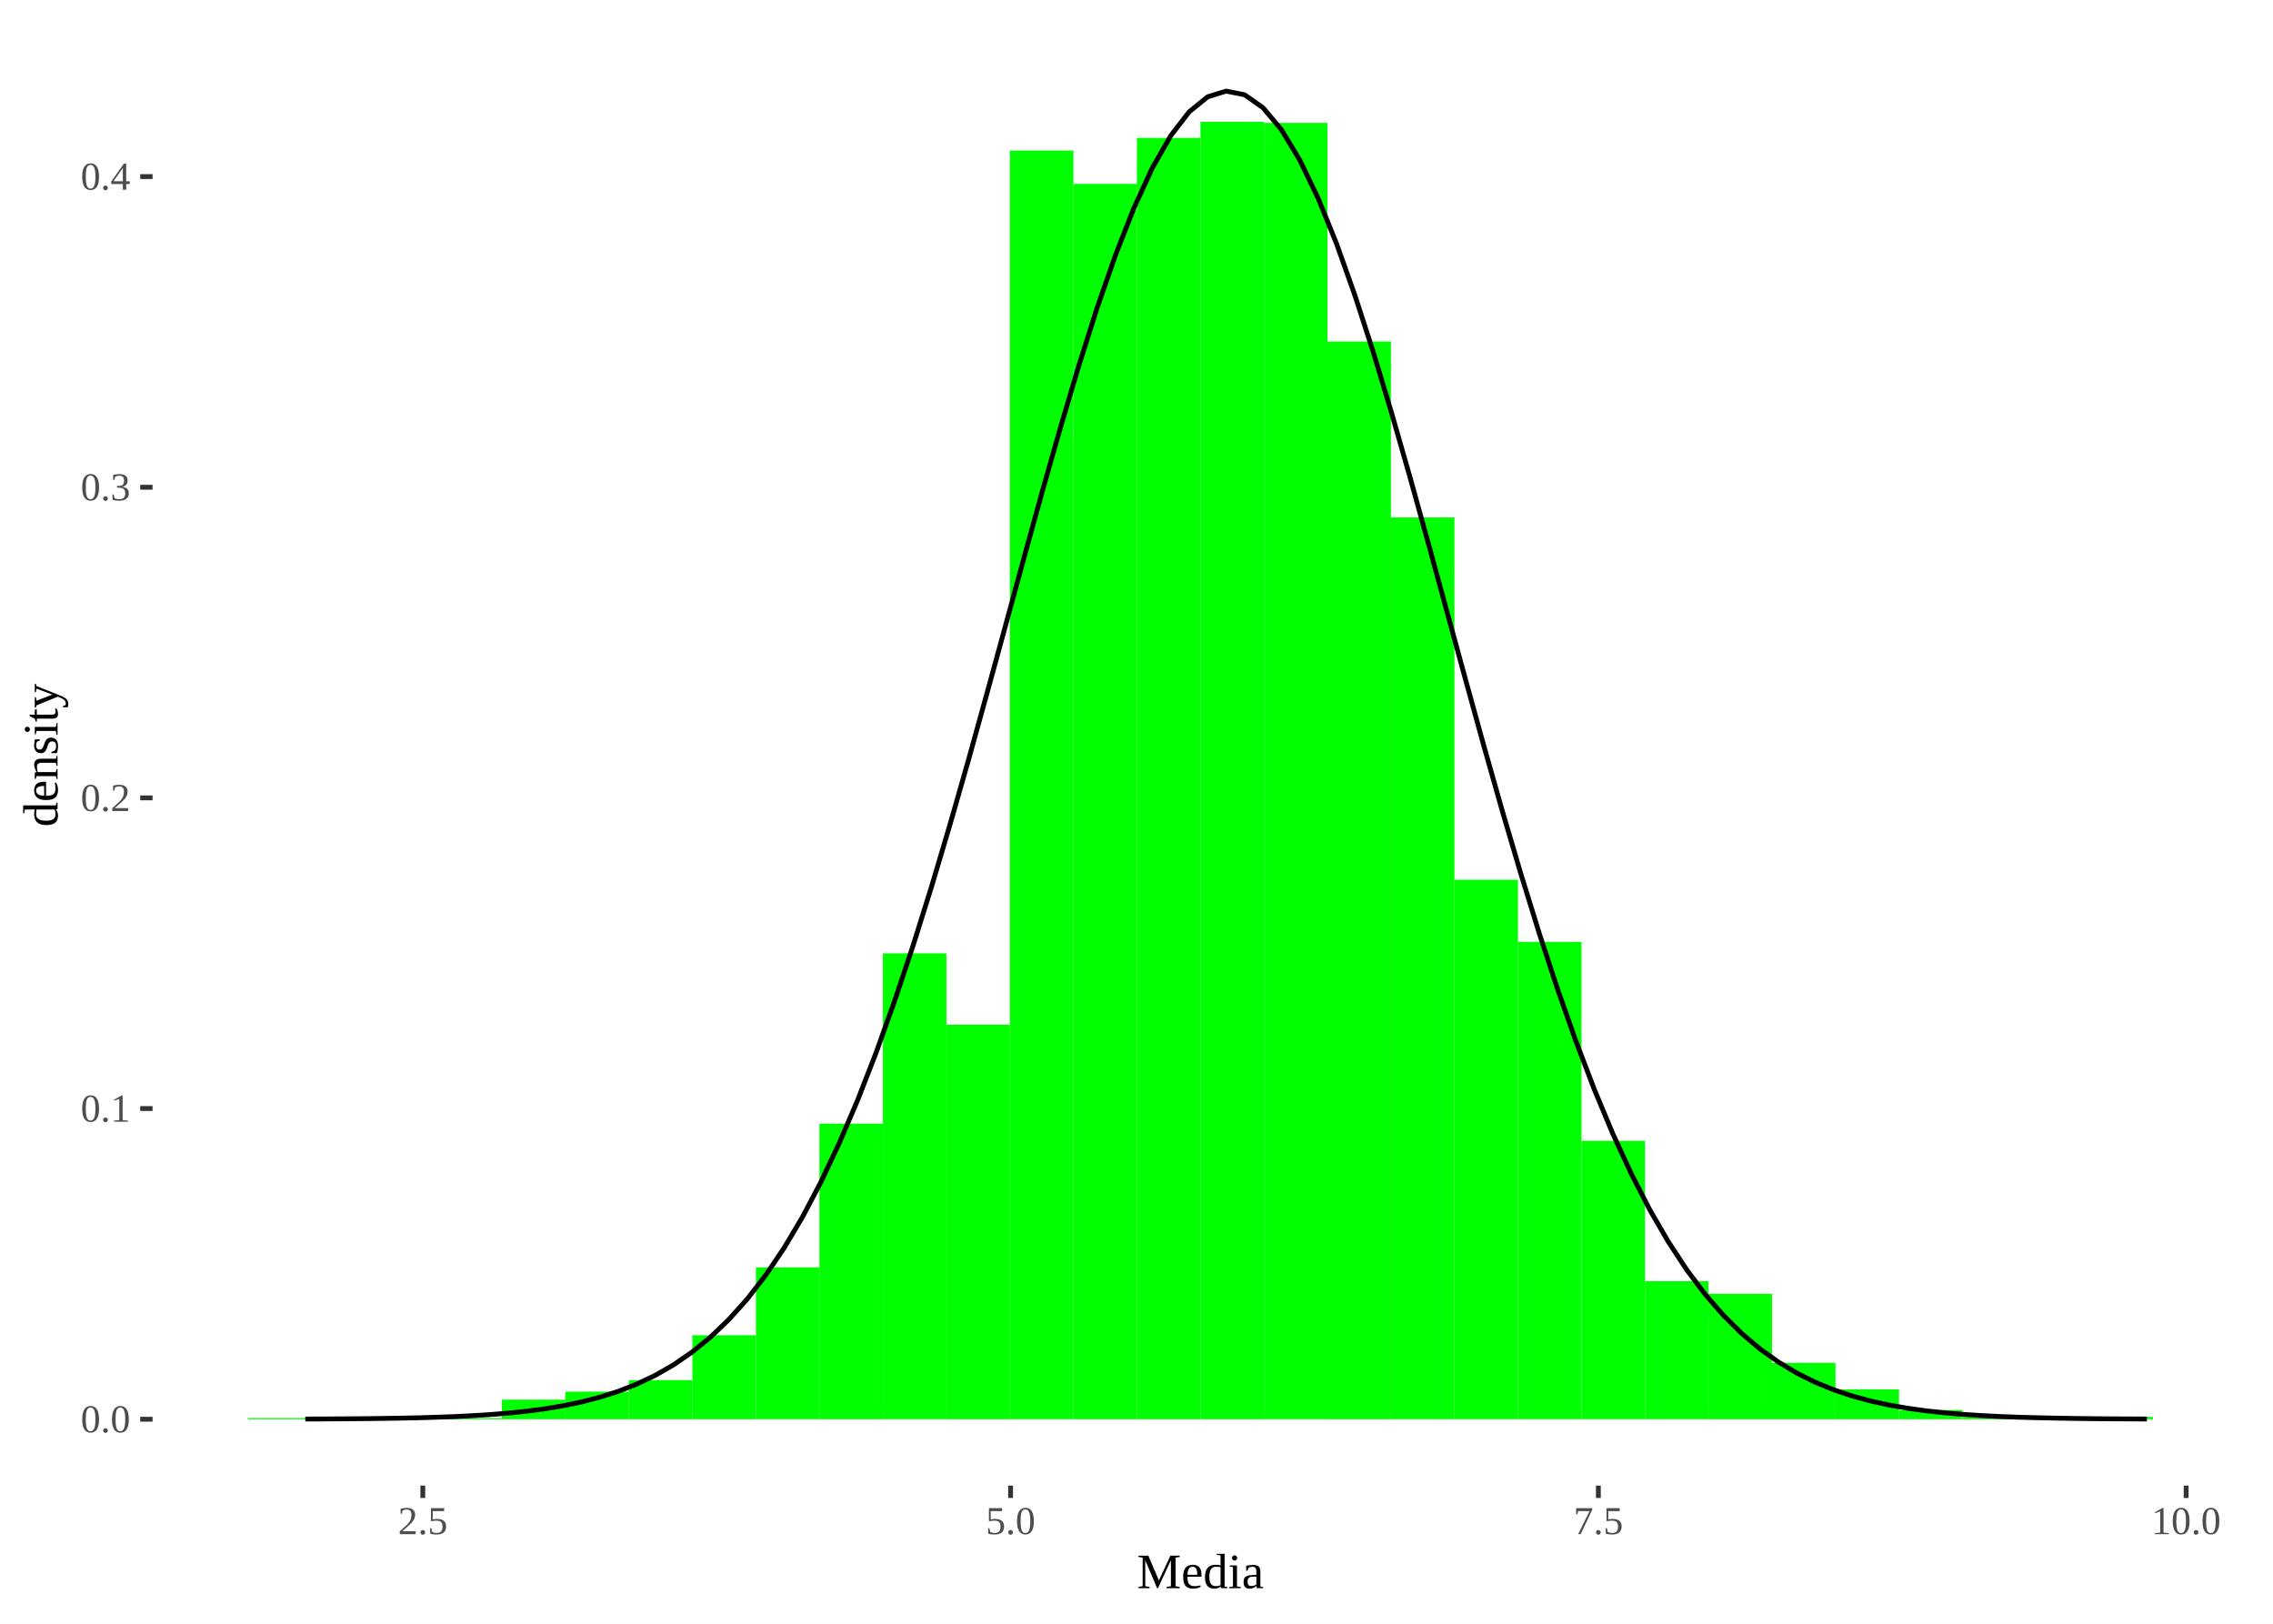
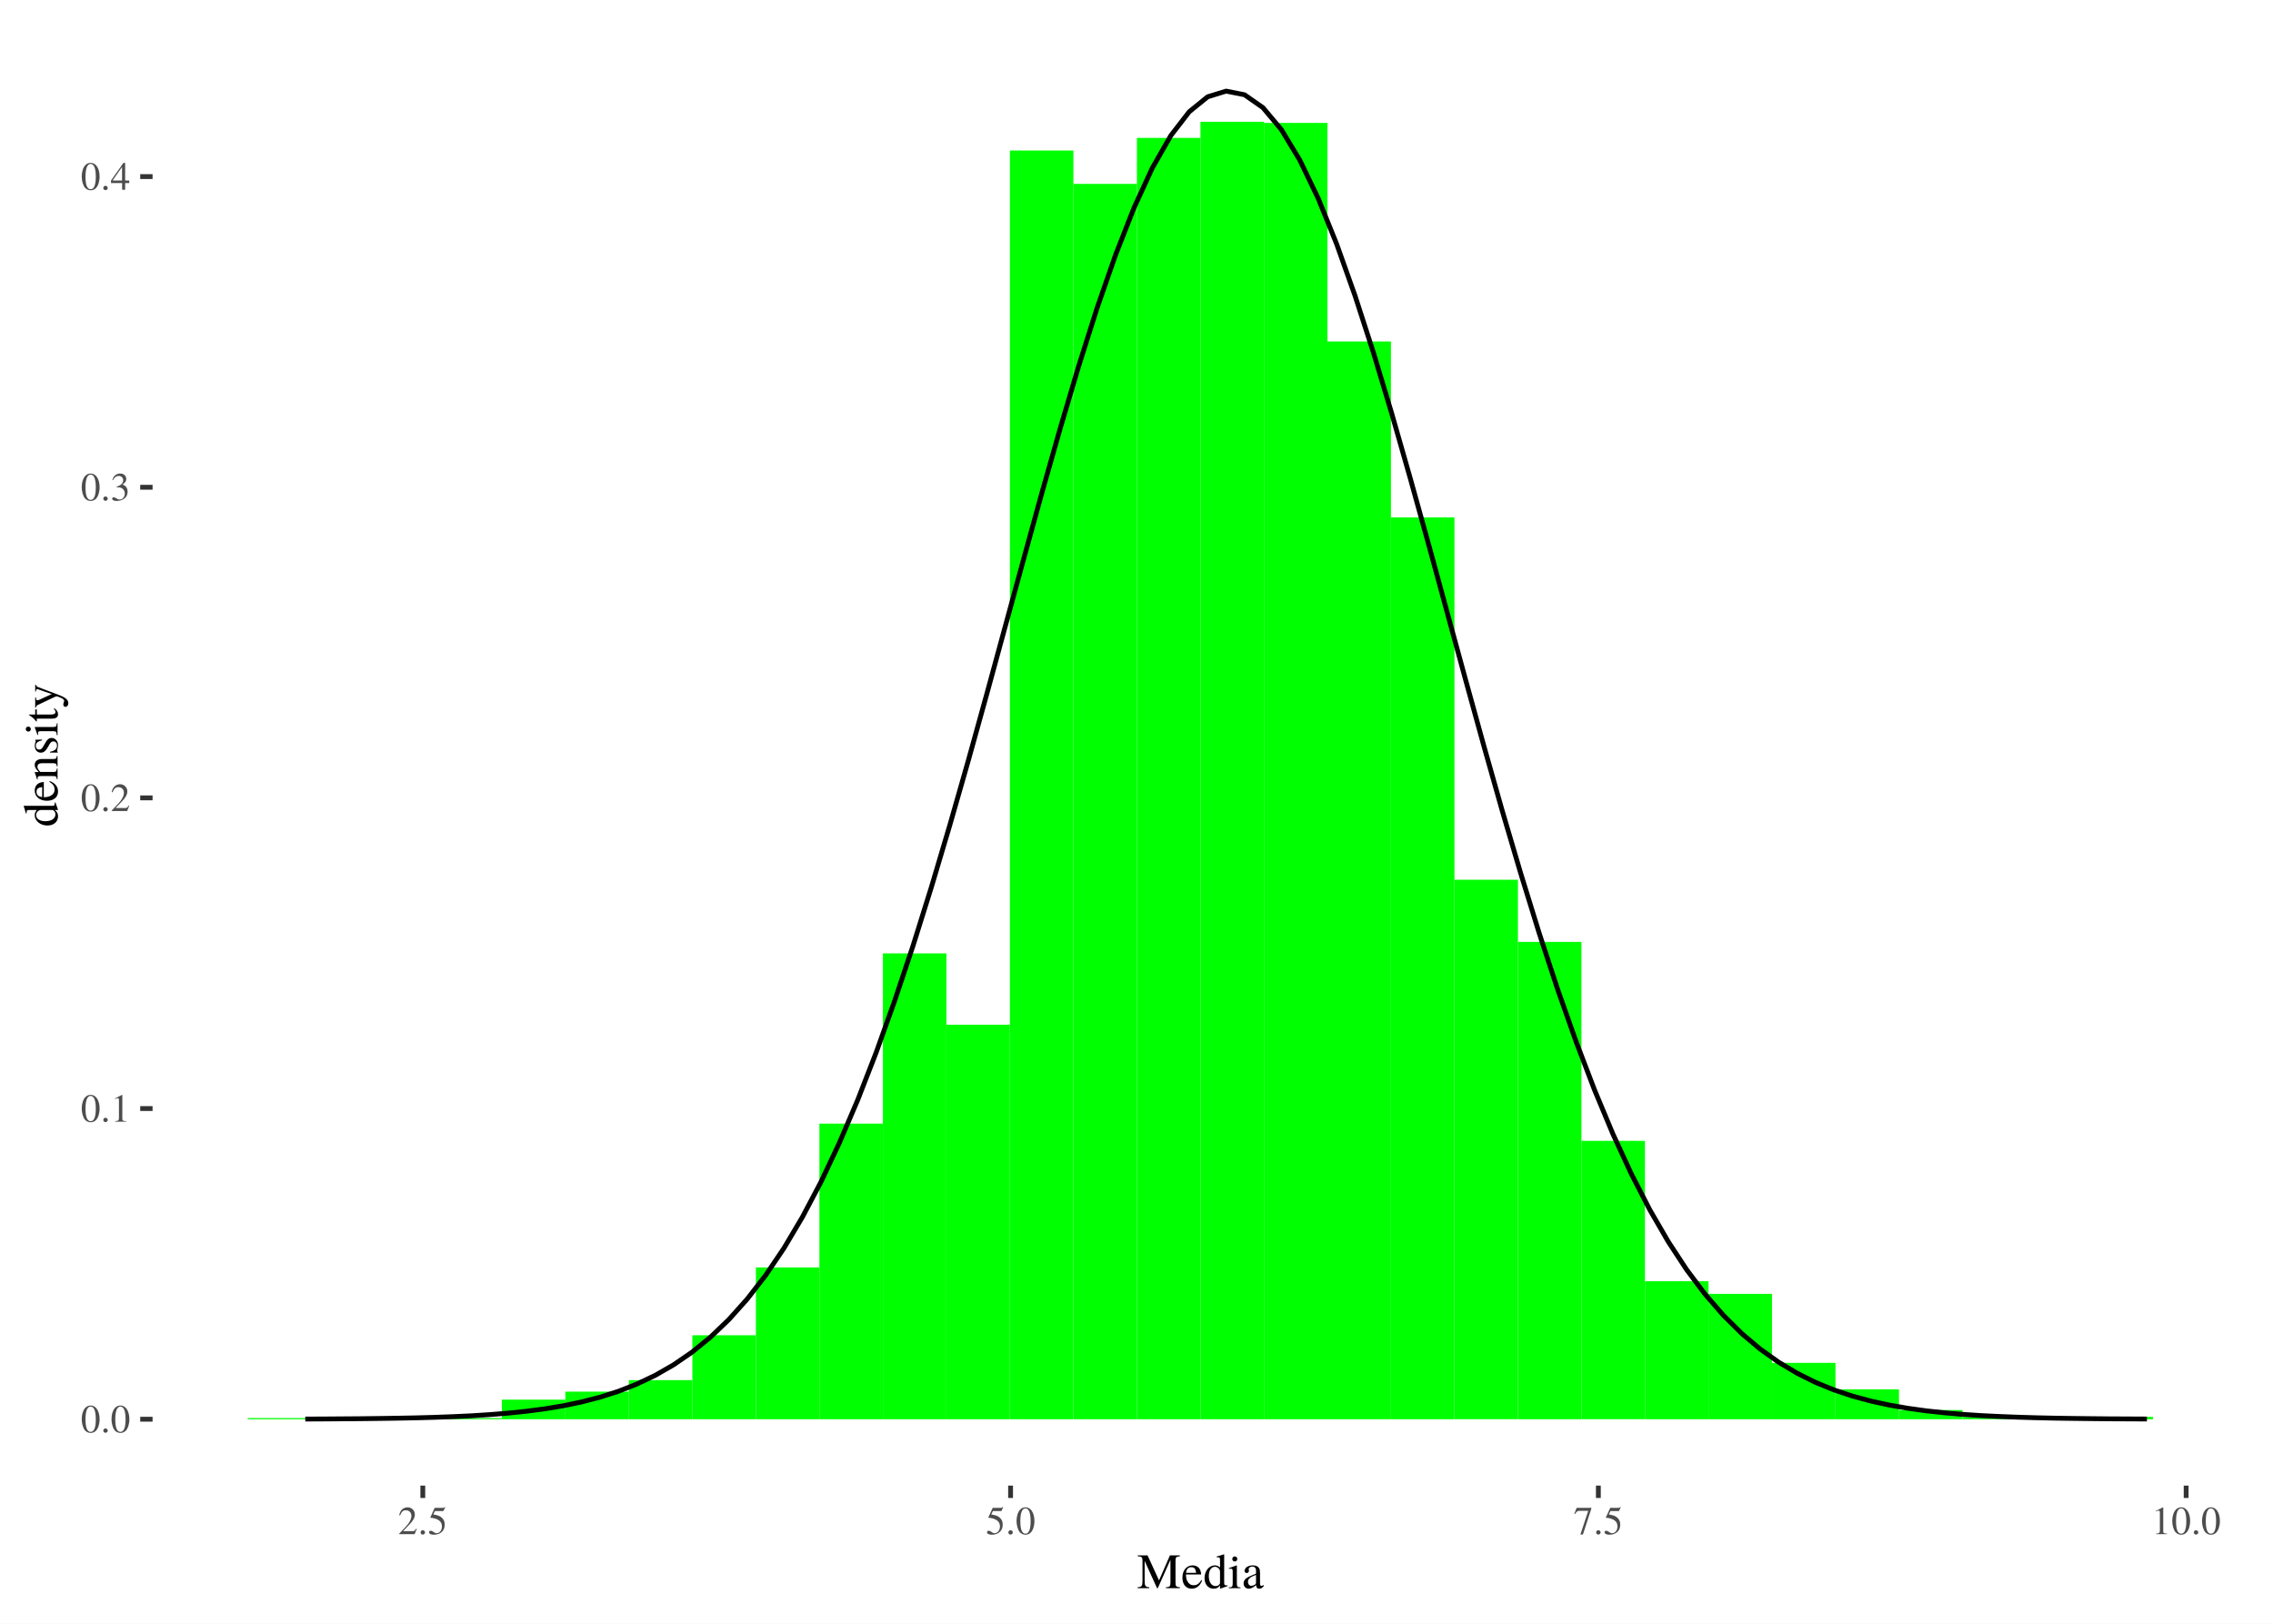
<svg xmlns="http://www.w3.org/2000/svg" viewBox="0 0 504.00 360.00">
  <defs>
    <style type="text/css">
    line, polyline, polygon, path, rect, circle {
      fill: none;
      stroke: #000000;
      stroke-linecap: round;
      stroke-linejoin: round;
      stroke-miterlimit: 10.00;
    }
  </style>
  </defs>
  <rect width="100%" height="100%" style="stroke: none; fill: #FFFFFF;" />
  <defs>
    <clipPath id="cpMzMuODN8NDk4LjUyfDMyOS4zOHw1LjQ4">
      <rect x="33.83" y="5.48" width="464.69" height="323.90" />
    </clipPath>
  </defs>
  <rect x="54.95" y="314.40" width="14.08" height="0.26" style="stroke-width: 1.07; stroke: none; stroke-linecap: square; stroke-linejoin: miter; fill: #00FF00;" clip-path="url(#cpMzMuODN8NDk4LjUyfDMyOS4zOHw1LjQ4)" />
-   <rect x="69.04" y="314.40" width="14.08" height="0.26" style="stroke-width: 1.07; stroke: none; stroke-linecap: square; stroke-linejoin: miter; fill: #00FF00;" clip-path="url(#cpMzMuODN8NDk4LjUyfDMyOS4zOHw1LjQ4)" />
+   <rect x="69.03" y="314.40" width="14.08" height="0.26" style="stroke-width: 1.07; stroke: none; stroke-linecap: square; stroke-linejoin: miter; fill: #00FF00;" clip-path="url(#cpMzMuODN8NDk4LjUyfDMyOS4zOHw1LjQ4)" />
  <rect x="83.12" y="314.40" width="14.08" height="0.26" style="stroke-width: 1.07; stroke: none; stroke-linecap: square; stroke-linejoin: miter; fill: #00FF00;" clip-path="url(#cpMzMuODN8NDk4LjUyfDMyOS4zOHw1LjQ4)" />
  <rect x="97.20" y="314.40" width="14.08" height="0.26" style="stroke-width: 1.07; stroke: none; stroke-linecap: square; stroke-linejoin: miter; fill: #00FF00;" clip-path="url(#cpMzMuODN8NDk4LjUyfDMyOS4zOHw1LjQ4)" />
  <rect x="111.28" y="310.32" width="14.08" height="4.34" style="stroke-width: 1.07; stroke: none; stroke-linecap: square; stroke-linejoin: miter; fill: #00FF00;" clip-path="url(#cpMzMuODN8NDk4LjUyfDMyOS4zOHw1LjQ4)" />
  <rect x="125.36" y="308.54" width="14.08" height="6.12" style="stroke-width: 1.07; stroke: none; stroke-linecap: square; stroke-linejoin: miter; fill: #00FF00;" clip-path="url(#cpMzMuODN8NDk4LjUyfDMyOS4zOHw1LjQ4)" />
  <rect x="139.44" y="305.99" width="14.08" height="8.67" style="stroke-width: 1.07; stroke: none; stroke-linecap: square; stroke-linejoin: miter; fill: #00FF00;" clip-path="url(#cpMzMuODN8NDk4LjUyfDMyOS4zOHw1LjQ4)" />
  <rect x="153.52" y="296.04" width="14.08" height="18.62" style="stroke-width: 1.07; stroke: none; stroke-linecap: square; stroke-linejoin: miter; fill: #00FF00;" clip-path="url(#cpMzMuODN8NDk4LjUyfDMyOS4zOHw1LjQ4)" />
-   <rect x="167.61" y="280.99" width="14.08" height="33.66" style="stroke-width: 1.07; stroke: none; stroke-linecap: square; stroke-linejoin: miter; fill: #00FF00;" clip-path="url(#cpMzMuODN8NDk4LjUyfDMyOS4zOHw1LjQ4)" />
+   <rect x="167.61" y="281.00" width="14.08" height="33.66" style="stroke-width: 1.07; stroke: none; stroke-linecap: square; stroke-linejoin: miter; fill: #00FF00;" clip-path="url(#cpMzMuODN8NDk4LjUyfDMyOS4zOHw1LjQ4)" />
  <rect x="181.69" y="249.12" width="14.08" height="65.54" style="stroke-width: 1.07; stroke: none; stroke-linecap: square; stroke-linejoin: miter; fill: #00FF00;" clip-path="url(#cpMzMuODN8NDk4LjUyfDMyOS4zOHw1LjQ4)" />
-   <rect x="195.77" y="211.37" width="14.08" height="103.28" style="stroke-width: 1.07; stroke: none; stroke-linecap: square; stroke-linejoin: miter; fill: #00FF00;" clip-path="url(#cpMzMuODN8NDk4LjUyfDMyOS4zOHw1LjQ4)" />
+   <rect x="195.77" y="211.38" width="14.08" height="103.28" style="stroke-width: 1.07; stroke: none; stroke-linecap: square; stroke-linejoin: miter; fill: #00FF00;" clip-path="url(#cpMzMuODN8NDk4LjUyfDMyOS4zOHw1LjQ4)" />
  <rect x="209.85" y="227.19" width="14.08" height="87.47" style="stroke-width: 1.07; stroke: none; stroke-linecap: square; stroke-linejoin: miter; fill: #00FF00;" clip-path="url(#cpMzMuODN8NDk4LjUyfDMyOS4zOHw1LjQ4)" />
-   <rect x="223.93" y="33.37" width="14.08" height="281.28" style="stroke-width: 1.07; stroke: none; stroke-linecap: square; stroke-linejoin: miter; fill: #00FF00;" clip-path="url(#cpMzMuODN8NDk4LjUyfDMyOS4zOHw1LjQ4)" />
+   <rect x="223.93" y="33.37" width="14.08" height="281.29" style="stroke-width: 1.07; stroke: none; stroke-linecap: square; stroke-linejoin: miter; fill: #00FF00;" clip-path="url(#cpMzMuODN8NDk4LjUyfDMyOS4zOHw1LjQ4)" />
  <rect x="238.01" y="40.77" width="14.08" height="273.89" style="stroke-width: 1.07; stroke: none; stroke-linecap: square; stroke-linejoin: miter; fill: #00FF00;" clip-path="url(#cpMzMuODN8NDk4LjUyfDMyOS4zOHw1LjQ4)" />
  <rect x="252.09" y="30.57" width="14.08" height="284.09" style="stroke-width: 1.07; stroke: none; stroke-linecap: square; stroke-linejoin: miter; fill: #00FF00;" clip-path="url(#cpMzMuODN8NDk4LjUyfDMyOS4zOHw1LjQ4)" />
  <rect x="266.18" y="27.00" width="14.08" height="287.66" style="stroke-width: 1.07; stroke: none; stroke-linecap: square; stroke-linejoin: miter; fill: #00FF00;" clip-path="url(#cpMzMuODN8NDk4LjUyfDMyOS4zOHw1LjQ4)" />
-   <rect x="280.26" y="27.25" width="14.08" height="287.40" style="stroke-width: 1.07; stroke: none; stroke-linecap: square; stroke-linejoin: miter; fill: #00FF00;" clip-path="url(#cpMzMuODN8NDk4LjUyfDMyOS4zOHw1LjQ4)" />
+   <rect x="280.26" y="27.25" width="14.08" height="287.41" style="stroke-width: 1.07; stroke: none; stroke-linecap: square; stroke-linejoin: miter; fill: #00FF00;" clip-path="url(#cpMzMuODN8NDk4LjUyfDMyOS4zOHw1LjQ4)" />
  <rect x="294.34" y="75.71" width="14.08" height="238.95" style="stroke-width: 1.07; stroke: none; stroke-linecap: square; stroke-linejoin: miter; fill: #00FF00;" clip-path="url(#cpMzMuODN8NDk4LjUyfDMyOS4zOHw1LjQ4)" />
-   <rect x="308.42" y="114.72" width="14.08" height="199.93" style="stroke-width: 1.07; stroke: none; stroke-linecap: square; stroke-linejoin: miter; fill: #00FF00;" clip-path="url(#cpMzMuODN8NDk4LjUyfDMyOS4zOHw1LjQ4)" />
+   <rect x="308.42" y="114.72" width="14.08" height="199.94" style="stroke-width: 1.07; stroke: none; stroke-linecap: square; stroke-linejoin: miter; fill: #00FF00;" clip-path="url(#cpMzMuODN8NDk4LjUyfDMyOS4zOHw1LjQ4)" />
  <rect x="322.50" y="195.05" width="14.08" height="119.60" style="stroke-width: 1.07; stroke: none; stroke-linecap: square; stroke-linejoin: miter; fill: #00FF00;" clip-path="url(#cpMzMuODN8NDk4LjUyfDMyOS4zOHw1LjQ4)" />
-   <rect x="336.58" y="208.82" width="14.08" height="105.83" style="stroke-width: 1.07; stroke: none; stroke-linecap: square; stroke-linejoin: miter; fill: #00FF00;" clip-path="url(#cpMzMuODN8NDk4LjUyfDMyOS4zOHw1LjQ4)" />
-   <rect x="350.67" y="252.94" width="14.08" height="61.71" style="stroke-width: 1.07; stroke: none; stroke-linecap: square; stroke-linejoin: miter; fill: #00FF00;" clip-path="url(#cpMzMuODN8NDk4LjUyfDMyOS4zOHw1LjQ4)" />
-   <rect x="364.75" y="284.05" width="14.08" height="30.60" style="stroke-width: 1.07; stroke: none; stroke-linecap: square; stroke-linejoin: miter; fill: #00FF00;" clip-path="url(#cpMzMuODN8NDk4LjUyfDMyOS4zOHw1LjQ4)" />
+   <rect x="336.58" y="208.83" width="14.08" height="105.83" style="stroke-width: 1.07; stroke: none; stroke-linecap: square; stroke-linejoin: miter; fill: #00FF00;" clip-path="url(#cpMzMuODN8NDk4LjUyfDMyOS4zOHw1LjQ4)" />
+   <rect x="350.66" y="252.94" width="14.08" height="61.71" style="stroke-width: 1.07; stroke: none; stroke-linecap: square; stroke-linejoin: miter; fill: #00FF00;" clip-path="url(#cpMzMuODN8NDk4LjUyfDMyOS4zOHw1LjQ4)" />
+   <rect x="364.75" y="284.06" width="14.08" height="30.60" style="stroke-width: 1.07; stroke: none; stroke-linecap: square; stroke-linejoin: miter; fill: #00FF00;" clip-path="url(#cpMzMuODN8NDk4LjUyfDMyOS4zOHw1LjQ4)" />
  <rect x="378.83" y="286.86" width="14.08" height="27.80" style="stroke-width: 1.07; stroke: none; stroke-linecap: square; stroke-linejoin: miter; fill: #00FF00;" clip-path="url(#cpMzMuODN8NDk4LjUyfDMyOS4zOHw1LjQ4)" />
  <rect x="392.91" y="302.16" width="14.08" height="12.50" style="stroke-width: 1.07; stroke: none; stroke-linecap: square; stroke-linejoin: miter; fill: #00FF00;" clip-path="url(#cpMzMuODN8NDk4LjUyfDMyOS4zOHw1LjQ4)" />
  <rect x="406.99" y="308.03" width="14.08" height="6.63" style="stroke-width: 1.07; stroke: none; stroke-linecap: square; stroke-linejoin: miter; fill: #00FF00;" clip-path="url(#cpMzMuODN8NDk4LjUyfDMyOS4zOHw1LjQ4)" />
  <rect x="421.07" y="312.62" width="14.08" height="2.04" style="stroke-width: 1.07; stroke: none; stroke-linecap: square; stroke-linejoin: miter; fill: #00FF00;" clip-path="url(#cpMzMuODN8NDk4LjUyfDMyOS4zOHw1LjQ4)" />
  <rect x="435.15" y="314.15" width="14.08" height="0.51" style="stroke-width: 1.07; stroke: none; stroke-linecap: square; stroke-linejoin: miter; fill: #00FF00;" clip-path="url(#cpMzMuODN8NDk4LjUyfDMyOS4zOHw1LjQ4)" />
  <rect x="449.24" y="314.40" width="14.08" height="0.26" style="stroke-width: 1.07; stroke: none; stroke-linecap: square; stroke-linejoin: miter; fill: #00FF00;" clip-path="url(#cpMzMuODN8NDk4LjUyfDMyOS4zOHw1LjQ4)" />
  <rect x="463.32" y="314.15" width="14.08" height="0.51" style="stroke-width: 1.07; stroke: none; stroke-linecap: square; stroke-linejoin: miter; fill: #00FF00;" clip-path="url(#cpMzMuODN8NDk4LjUyfDMyOS4zOHw1LjQ4)" />
-   <polyline points="67.69,314.61 71.77,314.60 75.85,314.57 79.94,314.54 84.02,314.49 88.11,314.43 92.19,314.35 96.27,314.23 100.36,314.09 104.44,313.89 108.52,313.64 112.61,313.31 116.69,312.89 120.77,312.36 124.86,311.68 128.94,310.83 133.03,309.77 137.11,308.47 141.19,306.87 145.28,304.93 149.36,302.59 153.44,299.78 157.53,296.46 161.61,292.55 165.69,288.00 169.78,282.72 173.86,276.68 177.95,269.80 182.03,262.05 186.11,253.40 190.20,243.83 194.28,233.33 198.36,221.93 202.45,209.68 206.53,196.65 210.61,182.93 214.70,168.64 218.78,153.94 222.87,139.01 226.95,124.04 231.03,109.24 235.12,94.85 239.20,81.10 243.28,68.23 247.37,56.48 251.45,46.07 255.53,37.20 259.62,30.05 263.70,24.77 267.79,21.46 271.87,20.20 275.95,21.01 280.04,23.87 284.12,28.73 288.20,35.48 292.29,43.99 296.37,54.07 300.45,65.55 304.54,78.19 308.62,91.77 312.71,106.04 316.79,120.77 320.87,135.72 324.96,150.68 329.04,165.45 333.12,179.84 337.21,193.69 341.29,206.89 345.37,219.32 349.46,230.91 353.54,241.60 357.62,251.38 361.71,260.23 365.79,268.18 369.88,275.24 373.96,281.47 378.04,286.90 382.13,291.61 386.21,295.66 390.29,299.10 394.38,302.01 398.46,304.45 402.54,306.48 406.63,308.15 410.71,309.51 414.80,310.62 418.88,311.51 422.96,312.22 427.05,312.79 431.13,313.23 435.21,313.58 439.30,313.84 443.38,314.05 447.46,314.21 451.55,314.32 455.63,314.41 459.72,314.48 463.80,314.53 467.88,314.57 471.97,314.59 476.05,314.61 " style="stroke-width: 1.07; stroke-linecap: butt;" clip-path="url(#cpMzMuODN8NDk4LjUyfDMyOS4zOHw1LjQ4)" />
+   <polyline points="67.69,314.62 71.77,314.60 75.85,314.57 79.94,314.54 84.02,314.49 88.10,314.43 92.19,314.35 96.27,314.24 100.36,314.09 104.44,313.90 108.52,313.64 112.61,313.31 116.69,312.89 120.77,312.36 124.86,311.68 128.94,310.83 133.02,309.78 137.11,308.47 141.19,306.87 145.28,304.93 149.36,302.59 153.44,299.79 157.53,296.46 161.61,292.56 165.69,288.00 169.78,282.73 173.86,276.68 177.94,269.80 182.03,262.06 186.11,253.40 190.20,243.83 194.28,233.33 198.36,221.93 202.45,209.68 206.53,196.65 210.61,182.93 214.70,168.64 218.78,153.95 222.86,139.01 226.95,124.04 231.03,109.24 235.12,94.85 239.20,81.10 243.28,68.23 247.37,56.48 251.45,46.07 255.53,37.20 259.62,30.05 263.70,24.77 267.78,21.46 271.87,20.20 275.95,21.01 280.04,23.87 284.12,28.73 288.20,35.48 292.29,43.99 296.37,54.08 300.45,65.55 304.54,78.19 308.62,91.77 312.70,106.04 316.79,120.77 320.87,135.72 324.96,150.68 329.04,165.45 333.12,179.84 337.21,193.69 341.29,206.89 345.37,219.32 349.46,230.91 353.54,241.60 357.62,251.38 361.71,260.24 365.79,268.18 369.88,275.24 373.96,281.47 378.04,286.90 382.13,291.61 386.21,295.66 390.29,299.10 394.38,302.01 398.46,304.45 402.54,306.48 406.63,308.15 410.71,309.51 414.80,310.62 418.88,311.51 422.96,312.22 427.05,312.79 431.13,313.23 435.21,313.58 439.30,313.85 443.38,314.05 447.46,314.21 451.55,314.33 455.63,314.42 459.72,314.48 463.80,314.53 467.88,314.57 471.97,314.59 476.05,314.61 " style="stroke-width: 1.07; stroke-linecap: butt;" clip-path="url(#cpMzMuODN8NDk4LjUyfDMyOS4zOHw1LjQ4)" />
  <defs>
    <clipPath id="cpMC4wMHw1MDQuMDB8MzYwLjAwfDAuMDA=">
      <rect x="0.00" y="0.00" width="504.00" height="360.00" />
    </clipPath>
  </defs>
  <g clip-path="url(#cpMC4wMHw1MDQuMDB8MzYwLjAwfDAuMDA=)">
-     <text x="17.90" y="317.57" style="font-size: 8.80px; fill: #4D4D4D; font-family: Times New Roman;" textLength="11.00px" lengthAdjust="spacingAndGlyphs">0.0</text>
+     <text x="17.90" y="317.57" style="font-size: 8.80px; fill: #4D4D4D; font-family: TeX Gyre Termes;" textLength="11.00px" lengthAdjust="spacingAndGlyphs">0.0</text>
  </g>
  <g clip-path="url(#cpMC4wMHw1MDQuMDB8MzYwLjAwfDAuMDA=)">
-     <text x="17.90" y="248.69" style="font-size: 8.80px; fill: #4D4D4D; font-family: Times New Roman;" textLength="11.00px" lengthAdjust="spacingAndGlyphs">0.1</text>
+     <text x="17.90" y="248.69" style="font-size: 8.80px; fill: #4D4D4D; font-family: TeX Gyre Termes;" textLength="11.00px" lengthAdjust="spacingAndGlyphs">0.1</text>
  </g>
  <g clip-path="url(#cpMC4wMHw1MDQuMDB8MzYwLjAwfDAuMDA=)">
-     <text x="17.90" y="179.82" style="font-size: 8.80px; fill: #4D4D4D; font-family: Times New Roman;" textLength="11.00px" lengthAdjust="spacingAndGlyphs">0.2</text>
+     <text x="17.90" y="179.82" style="font-size: 8.80px; fill: #4D4D4D; font-family: TeX Gyre Termes;" textLength="11.00px" lengthAdjust="spacingAndGlyphs">0.2</text>
  </g>
  <g clip-path="url(#cpMC4wMHw1MDQuMDB8MzYwLjAwfDAuMDA=)">
-     <text x="17.90" y="110.94" style="font-size: 8.80px; fill: #4D4D4D; font-family: Times New Roman;" textLength="11.00px" lengthAdjust="spacingAndGlyphs">0.3</text>
+     <text x="17.90" y="110.94" style="font-size: 8.80px; fill: #4D4D4D; font-family: TeX Gyre Termes;" textLength="11.00px" lengthAdjust="spacingAndGlyphs">0.3</text>
  </g>
  <g clip-path="url(#cpMC4wMHw1MDQuMDB8MzYwLjAwfDAuMDA=)">
-     <text x="17.90" y="42.06" style="font-size: 8.80px; fill: #4D4D4D; font-family: Times New Roman;" textLength="11.00px" lengthAdjust="spacingAndGlyphs">0.4</text>
+     <text x="17.90" y="42.06" style="font-size: 8.80px; fill: #4D4D4D; font-family: TeX Gyre Termes;" textLength="11.00px" lengthAdjust="spacingAndGlyphs">0.4</text>
  </g>
  <polyline points="31.09,314.66 33.83,314.66 " style="stroke-width: 1.07; stroke: #333333; stroke-linecap: butt;" clip-path="url(#cpMC4wMHw1MDQuMDB8MzYwLjAwfDAuMDA=)" />
  <polyline points="31.09,245.78 33.83,245.78 " style="stroke-width: 1.07; stroke: #333333; stroke-linecap: butt;" clip-path="url(#cpMC4wMHw1MDQuMDB8MzYwLjAwfDAuMDA=)" />
  <polyline points="31.09,176.90 33.83,176.90 " style="stroke-width: 1.07; stroke: #333333; stroke-linecap: butt;" clip-path="url(#cpMC4wMHw1MDQuMDB8MzYwLjAwfDAuMDA=)" />
  <polyline points="31.09,108.03 33.83,108.03 " style="stroke-width: 1.07; stroke: #333333; stroke-linecap: butt;" clip-path="url(#cpMC4wMHw1MDQuMDB8MzYwLjAwfDAuMDA=)" />
  <polyline points="31.09,39.15 33.83,39.15 " style="stroke-width: 1.07; stroke: #333333; stroke-linecap: butt;" clip-path="url(#cpMC4wMHw1MDQuMDB8MzYwLjAwfDAuMDA=)" />
  <polyline points="93.75,332.12 93.75,329.38 " style="stroke-width: 1.07; stroke: #333333; stroke-linecap: butt;" clip-path="url(#cpMC4wMHw1MDQuMDB8MzYwLjAwfDAuMDA=)" />
  <polyline points="224.08,332.12 224.08,329.38 " style="stroke-width: 1.07; stroke: #333333; stroke-linecap: butt;" clip-path="url(#cpMC4wMHw1MDQuMDB8MzYwLjAwfDAuMDA=)" />
  <polyline points="354.41,332.12 354.41,329.38 " style="stroke-width: 1.07; stroke: #333333; stroke-linecap: butt;" clip-path="url(#cpMC4wMHw1MDQuMDB8MzYwLjAwfDAuMDA=)" />
  <polyline points="484.74,332.12 484.74,329.38 " style="stroke-width: 1.07; stroke: #333333; stroke-linecap: butt;" clip-path="url(#cpMC4wMHw1MDQuMDB8MzYwLjAwfDAuMDA=)" />
  <g clip-path="url(#cpMC4wMHw1MDQuMDB8MzYwLjAwfDAuMDA=)">
-     <text x="88.25" y="340.14" style="font-size: 8.80px; fill: #4D4D4D; font-family: Times New Roman;" textLength="11.00px" lengthAdjust="spacingAndGlyphs">2.5</text>
+     <text x="88.25" y="340.14" style="font-size: 8.80px; fill: #4D4D4D; font-family: TeX Gyre Termes;" textLength="11.00px" lengthAdjust="spacingAndGlyphs">2.5</text>
  </g>
  <g clip-path="url(#cpMC4wMHw1MDQuMDB8MzYwLjAwfDAuMDA=)">
-     <text x="218.58" y="340.14" style="font-size: 8.80px; fill: #4D4D4D; font-family: Times New Roman;" textLength="11.00px" lengthAdjust="spacingAndGlyphs">5.0</text>
+     <text x="218.58" y="340.14" style="font-size: 8.80px; fill: #4D4D4D; font-family: TeX Gyre Termes;" textLength="11.00px" lengthAdjust="spacingAndGlyphs">5.0</text>
  </g>
  <g clip-path="url(#cpMC4wMHw1MDQuMDB8MzYwLjAwfDAuMDA=)">
-     <text x="348.91" y="340.14" style="font-size: 8.80px; fill: #4D4D4D; font-family: Times New Roman;" textLength="11.00px" lengthAdjust="spacingAndGlyphs">7.5</text>
+     <text x="348.91" y="340.14" style="font-size: 8.80px; fill: #4D4D4D; font-family: TeX Gyre Termes;" textLength="11.00px" lengthAdjust="spacingAndGlyphs">7.5</text>
  </g>
  <g clip-path="url(#cpMC4wMHw1MDQuMDB8MzYwLjAwfDAuMDA=)">
-     <text x="477.04" y="340.14" style="font-size: 8.80px; fill: #4D4D4D; font-family: Times New Roman;" textLength="15.40px" lengthAdjust="spacingAndGlyphs">10.0</text>
+     <text x="477.04" y="340.14" style="font-size: 8.80px; fill: #4D4D4D; font-family: TeX Gyre Termes;" textLength="15.40px" lengthAdjust="spacingAndGlyphs">10.0</text>
  </g>
  <g clip-path="url(#cpMC4wMHw1MDQuMDB8MzYwLjAwfDAuMDA=)">
-     <text x="252.13" y="352.12" style="font-size: 11.00px; font-family: Times New Roman;" textLength="28.10px" lengthAdjust="spacingAndGlyphs">Media</text>
+     <text x="252.12" y="352.12" style="font-size: 11.00px; font-family: TeX Gyre Termes;" textLength="28.11px" lengthAdjust="spacingAndGlyphs">Media</text>
  </g>
  <g clip-path="url(#cpMC4wMHw1MDQuMDB8MzYwLjAwfDAuMDA=)">
-     <text transform="translate(12.76,183.32) rotate(-90)" style="font-size: 11.00px; font-family: Times New Roman;" textLength="31.78px" lengthAdjust="spacingAndGlyphs">density</text>
+     <text transform="translate(12.76,183.32) rotate(-90)" style="font-size: 11.00px; font-family: TeX Gyre Termes;" textLength="31.78px" lengthAdjust="spacingAndGlyphs">density</text>
  </g>
</svg>
